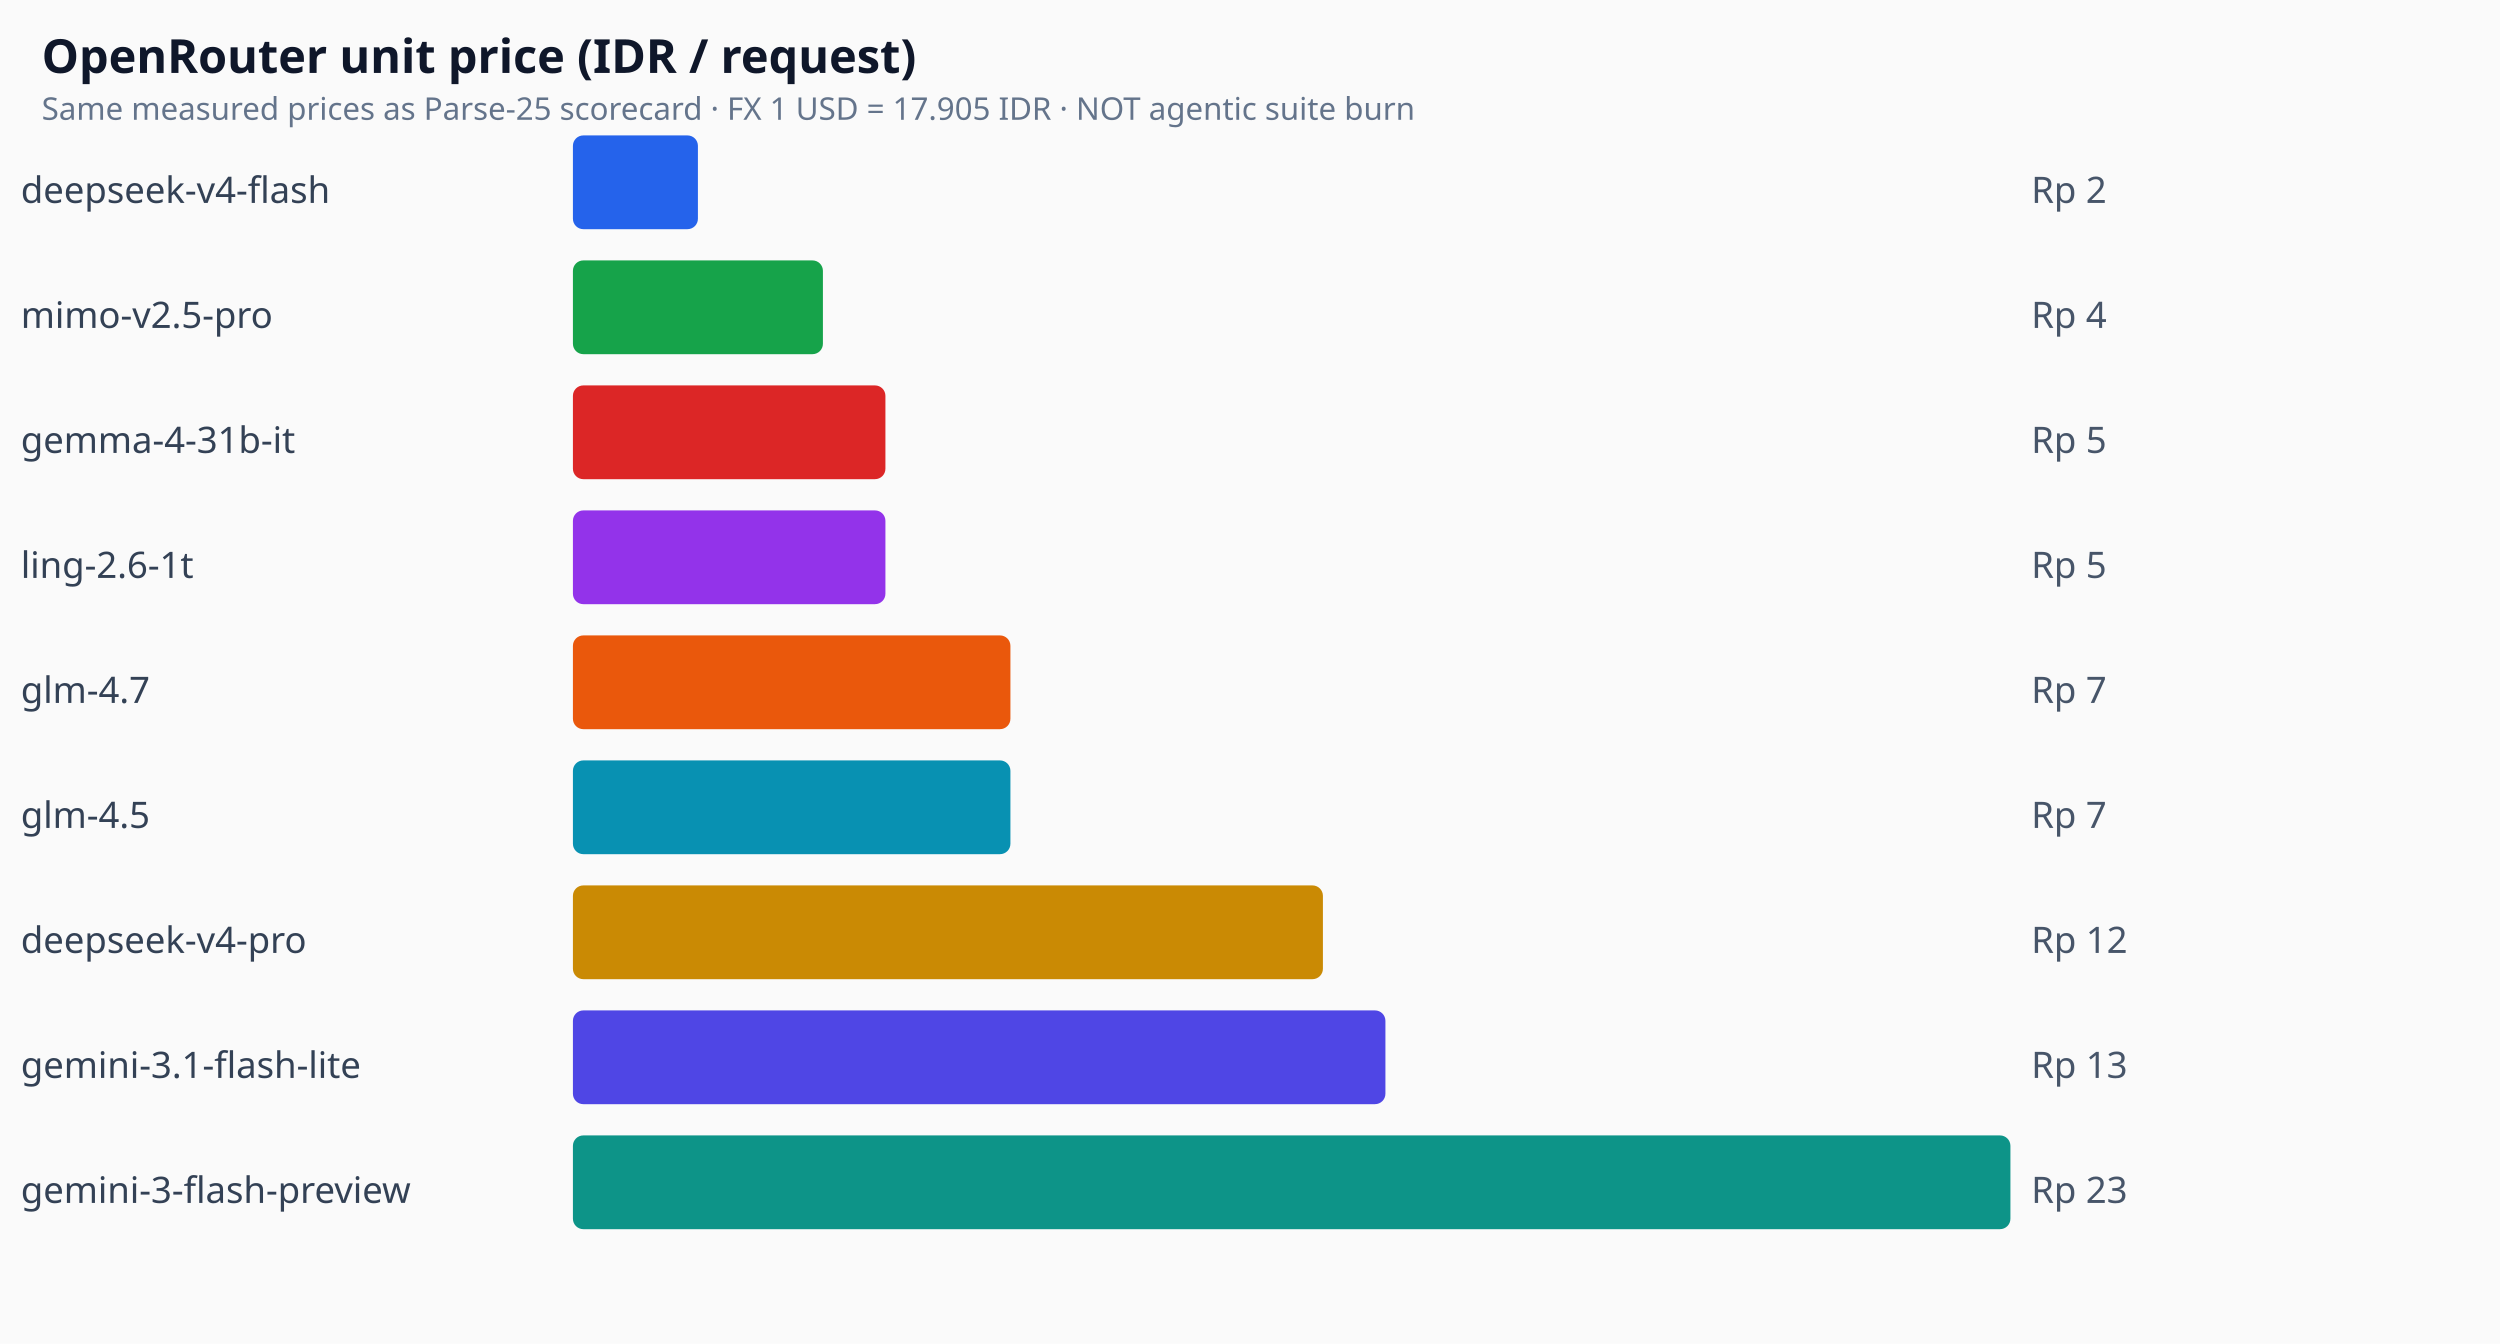
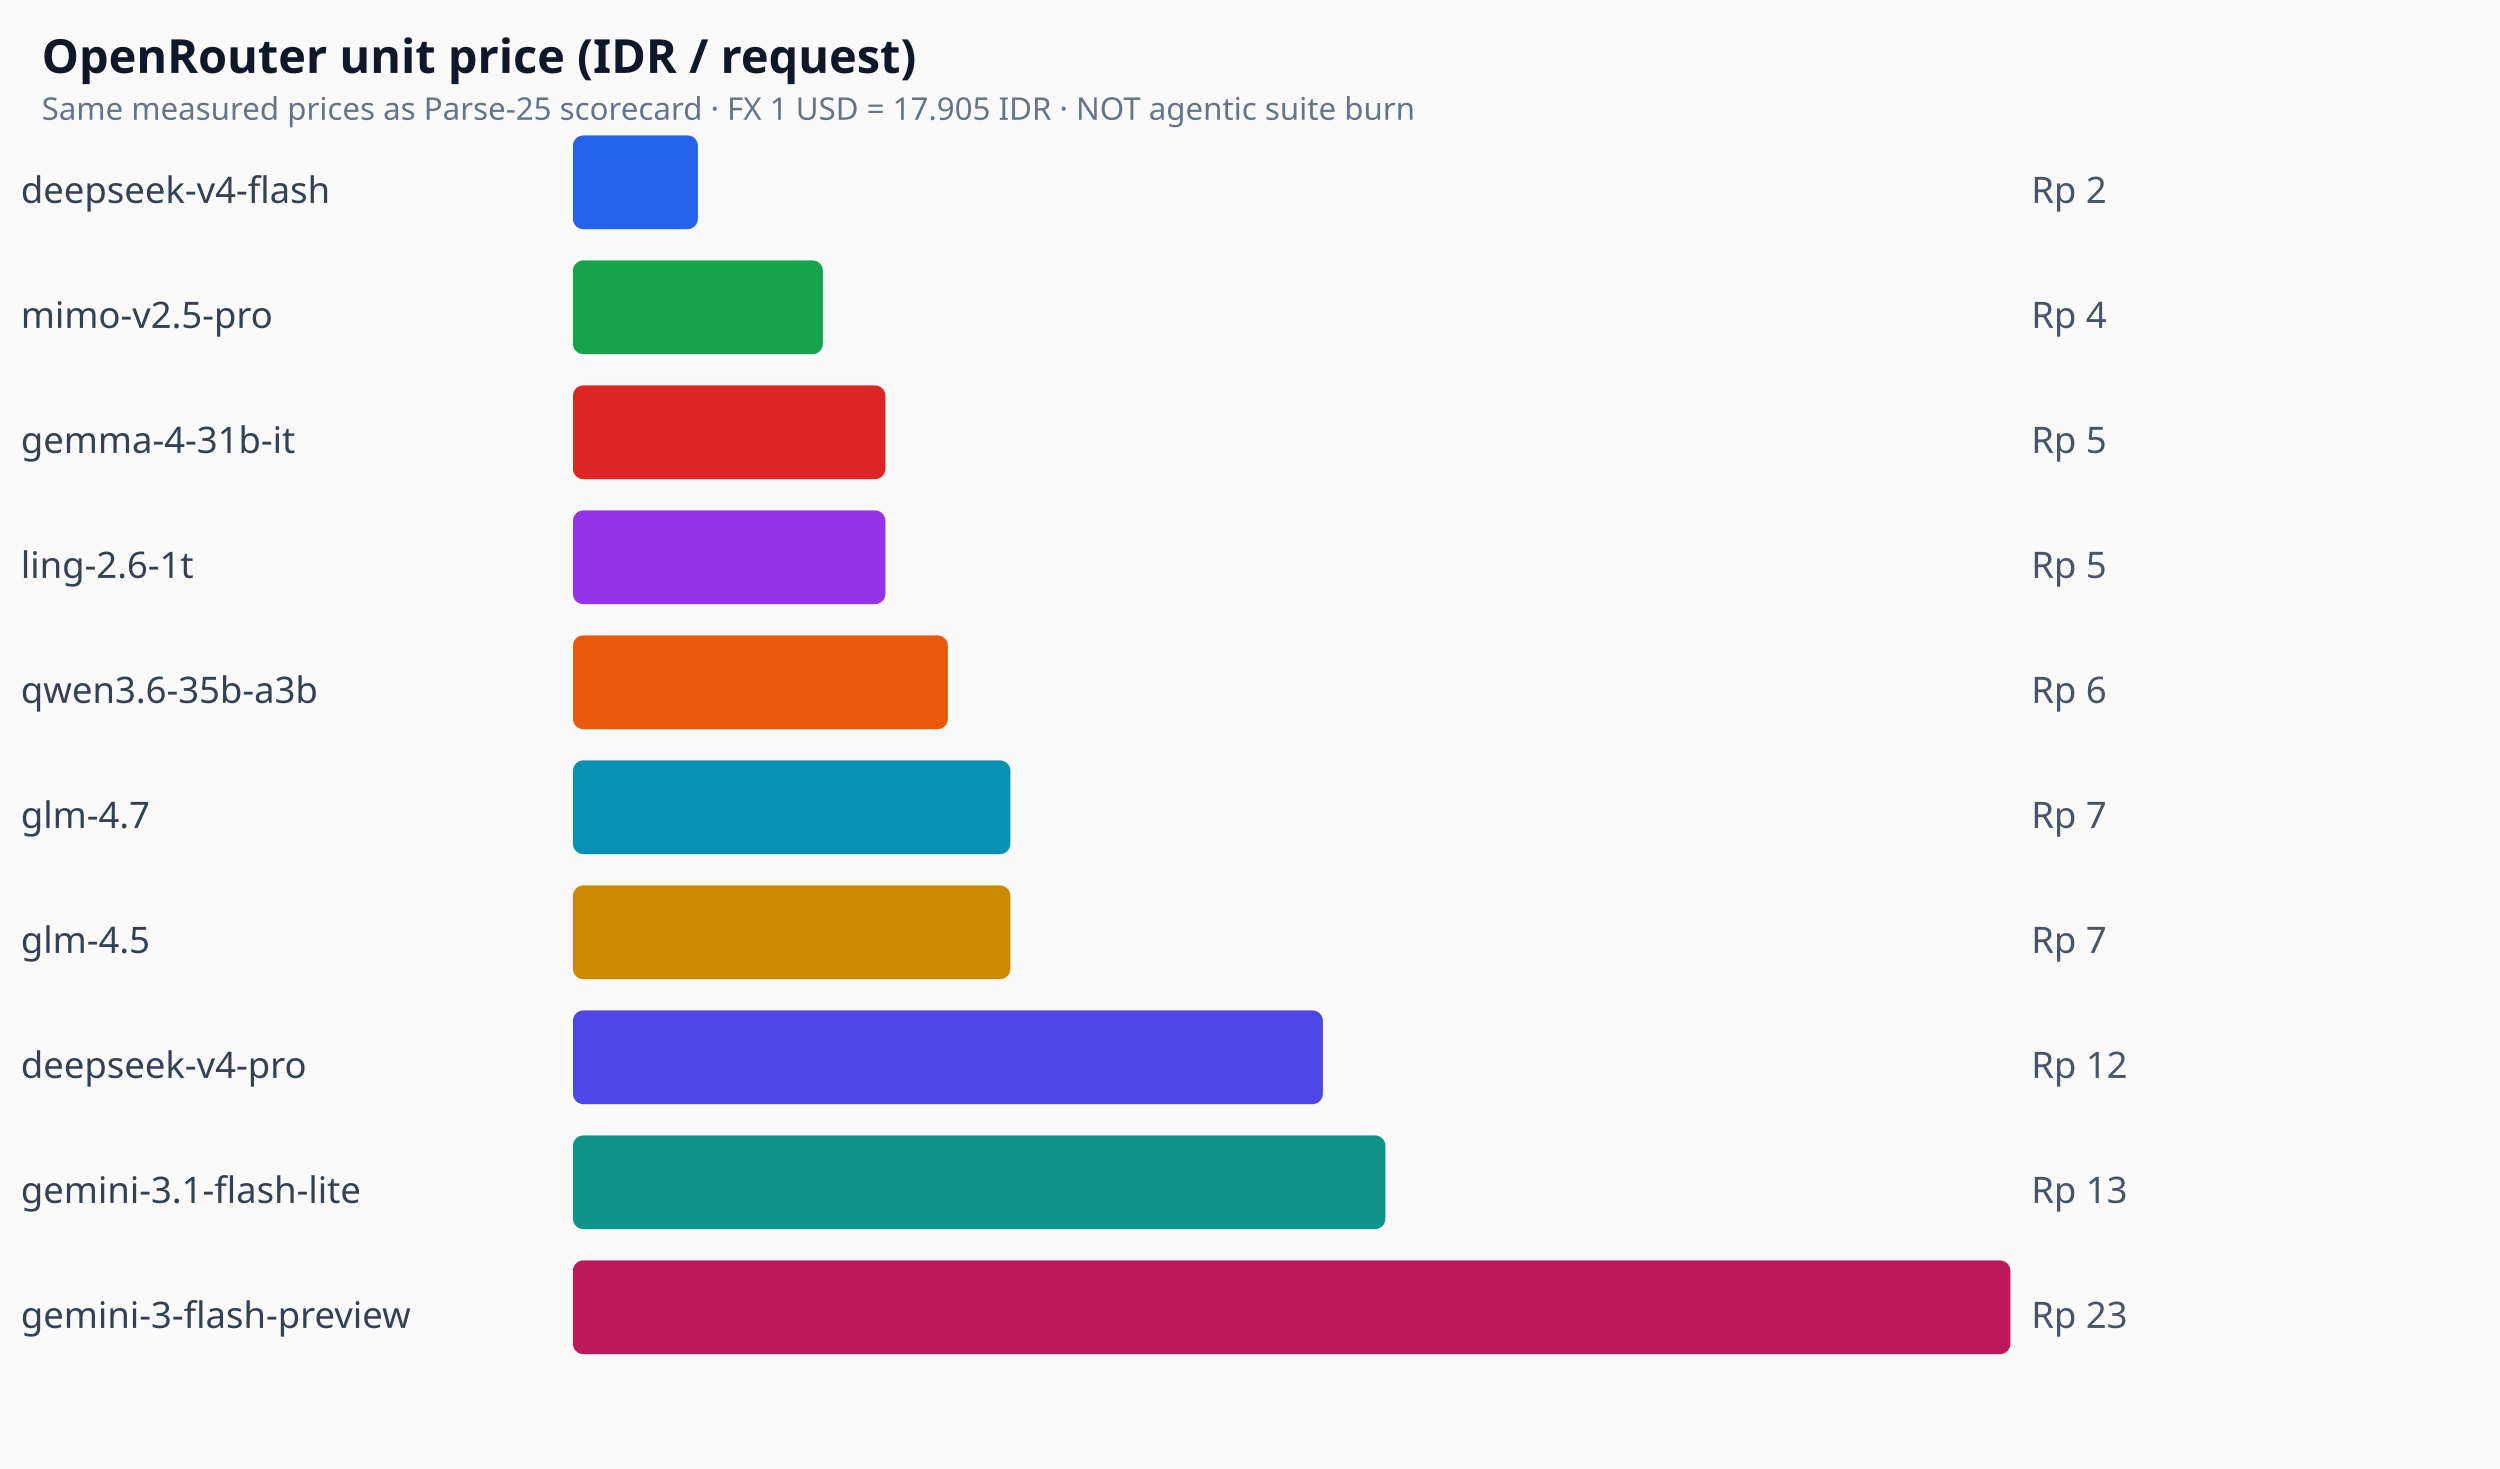
- <svg xmlns="http://www.w3.org/2000/svg" viewBox="0 0 960 516" width="960" height="516">
+ <svg xmlns="http://www.w3.org/2000/svg" viewBox="0 0 960 564" width="960" height="564">
  <style>
    .title { font: 600 18px system-ui, sans-serif; fill: #0f172a; }
    .label { font: 14px system-ui, sans-serif; fill: #334155; }
    .value { font: 14px system-ui, sans-serif; fill: #475569; }
    .sub { font: 12px system-ui, sans-serif; fill: #64748b; }
  </style>
  <rect width="100%" height="100%" fill="#fafafa" />
  <text x="16" y="28" class="title">OpenRouter unit price (IDR / request)</text>
  <text x="16" y="46" class="sub">Same measured prices as Parse-25 scorecard · FX 1 USD = 17.905 IDR · NOT agentic suite burn</text>
  <text x="8" y="77.92" class="label">deepseek-v4-flash</text>
  <rect x="220" y="52" width="48" height="36" rx="4" fill="#2563eb" />
  <text x="780" y="77.92" class="value">Rp 2</text>
  <text x="8" y="125.92" class="label">mimo-v2.5-pro</text>
  <rect x="220" y="100" width="96" height="36" rx="4" fill="#16a34a" />
  <text x="780" y="125.92" class="value">Rp 4</text>
  <text x="8" y="173.92" class="label">gemma-4-31b-it</text>
  <rect x="220" y="148" width="120" height="36" rx="4" fill="#dc2626" />
  <text x="780" y="173.92" class="value">Rp 5</text>
  <text x="8" y="221.92" class="label">ling-2.6-1t</text>
  <rect x="220" y="196" width="120" height="36" rx="4" fill="#9333ea" />
  <text x="780" y="221.92" class="value">Rp 5</text>
-   <text x="8" y="269.92" class="label">glm-4.7</text>
-   <rect x="220" y="244" width="168" height="36" rx="4" fill="#ea580c" />
-   <text x="780" y="269.92" class="value">Rp 7</text>
-   <text x="8" y="317.92" class="label">glm-4.5</text>
+   <text x="8" y="269.92" class="label">qwen3.6-35b-a3b</text>
+   <rect x="220" y="244" width="144" height="36" rx="4" fill="#ea580c" />
+   <text x="780" y="269.92" class="value">Rp 6</text>
+   <text x="8" y="317.92" class="label">glm-4.7</text>
  <rect x="220" y="292" width="168" height="36" rx="4" fill="#0891b2" />
  <text x="780" y="317.92" class="value">Rp 7</text>
-   <text x="8" y="365.92" class="label">deepseek-v4-pro</text>
-   <rect x="220" y="340" width="288" height="36" rx="4" fill="#ca8a04" />
-   <text x="780" y="365.92" class="value">Rp 12</text>
-   <text x="8" y="413.92" class="label">gemini-3.1-flash-lite</text>
-   <rect x="220" y="388" width="312" height="36" rx="4" fill="#4f46e5" />
-   <text x="780" y="413.92" class="value">Rp 13</text>
-   <text x="8" y="461.92" class="label">gemini-3-flash-preview</text>
-   <rect x="220" y="436" width="552" height="36" rx="4" fill="#0d9488" />
-   <text x="780" y="461.92" class="value">Rp 23</text>
+   <text x="8" y="365.92" class="label">glm-4.5</text>
+   <rect x="220" y="340" width="168" height="36" rx="4" fill="#ca8a04" />
+   <text x="780" y="365.92" class="value">Rp 7</text>
+   <text x="8" y="413.92" class="label">deepseek-v4-pro</text>
+   <rect x="220" y="388" width="288" height="36" rx="4" fill="#4f46e5" />
+   <text x="780" y="413.92" class="value">Rp 12</text>
+   <text x="8" y="461.92" class="label">gemini-3.1-flash-lite</text>
+   <rect x="220" y="436" width="312" height="36" rx="4" fill="#0d9488" />
+   <text x="780" y="461.92" class="value">Rp 13</text>
+   <text x="8" y="509.92" class="label">gemini-3-flash-preview</text>
+   <rect x="220" y="484" width="552" height="36" rx="4" fill="#be185d" />
+   <text x="780" y="509.92" class="value">Rp 23</text>
</svg>
